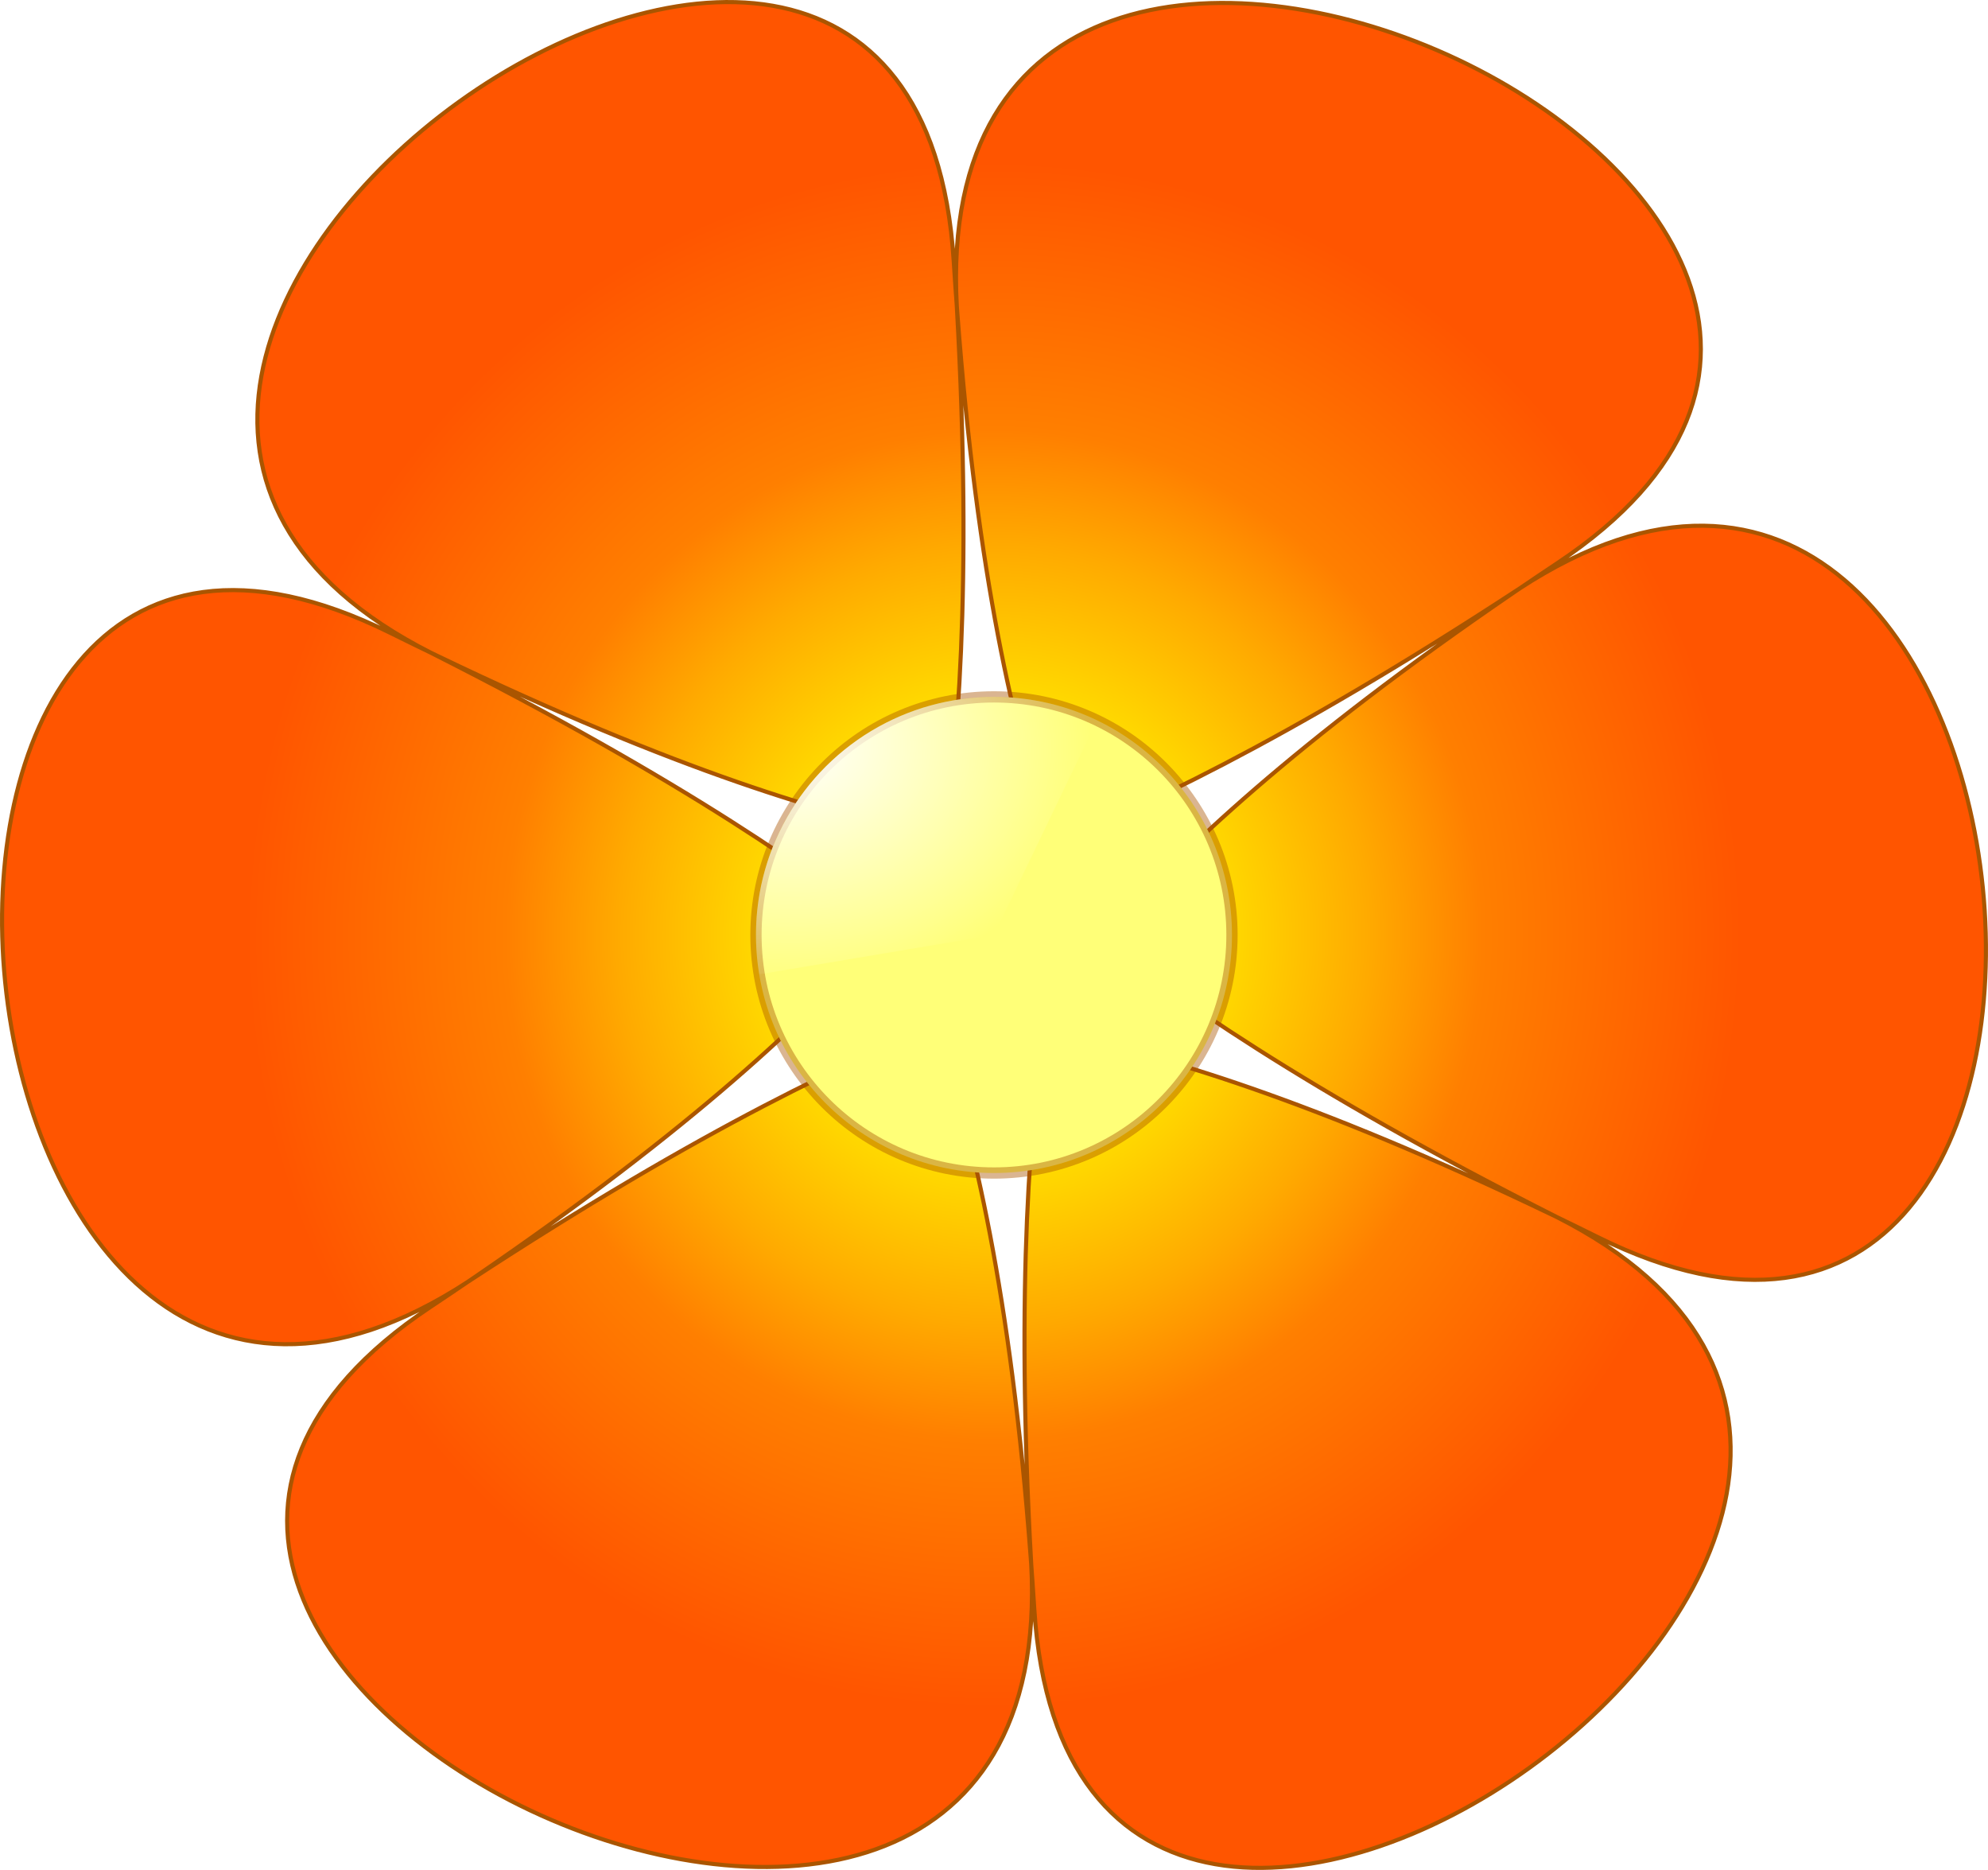
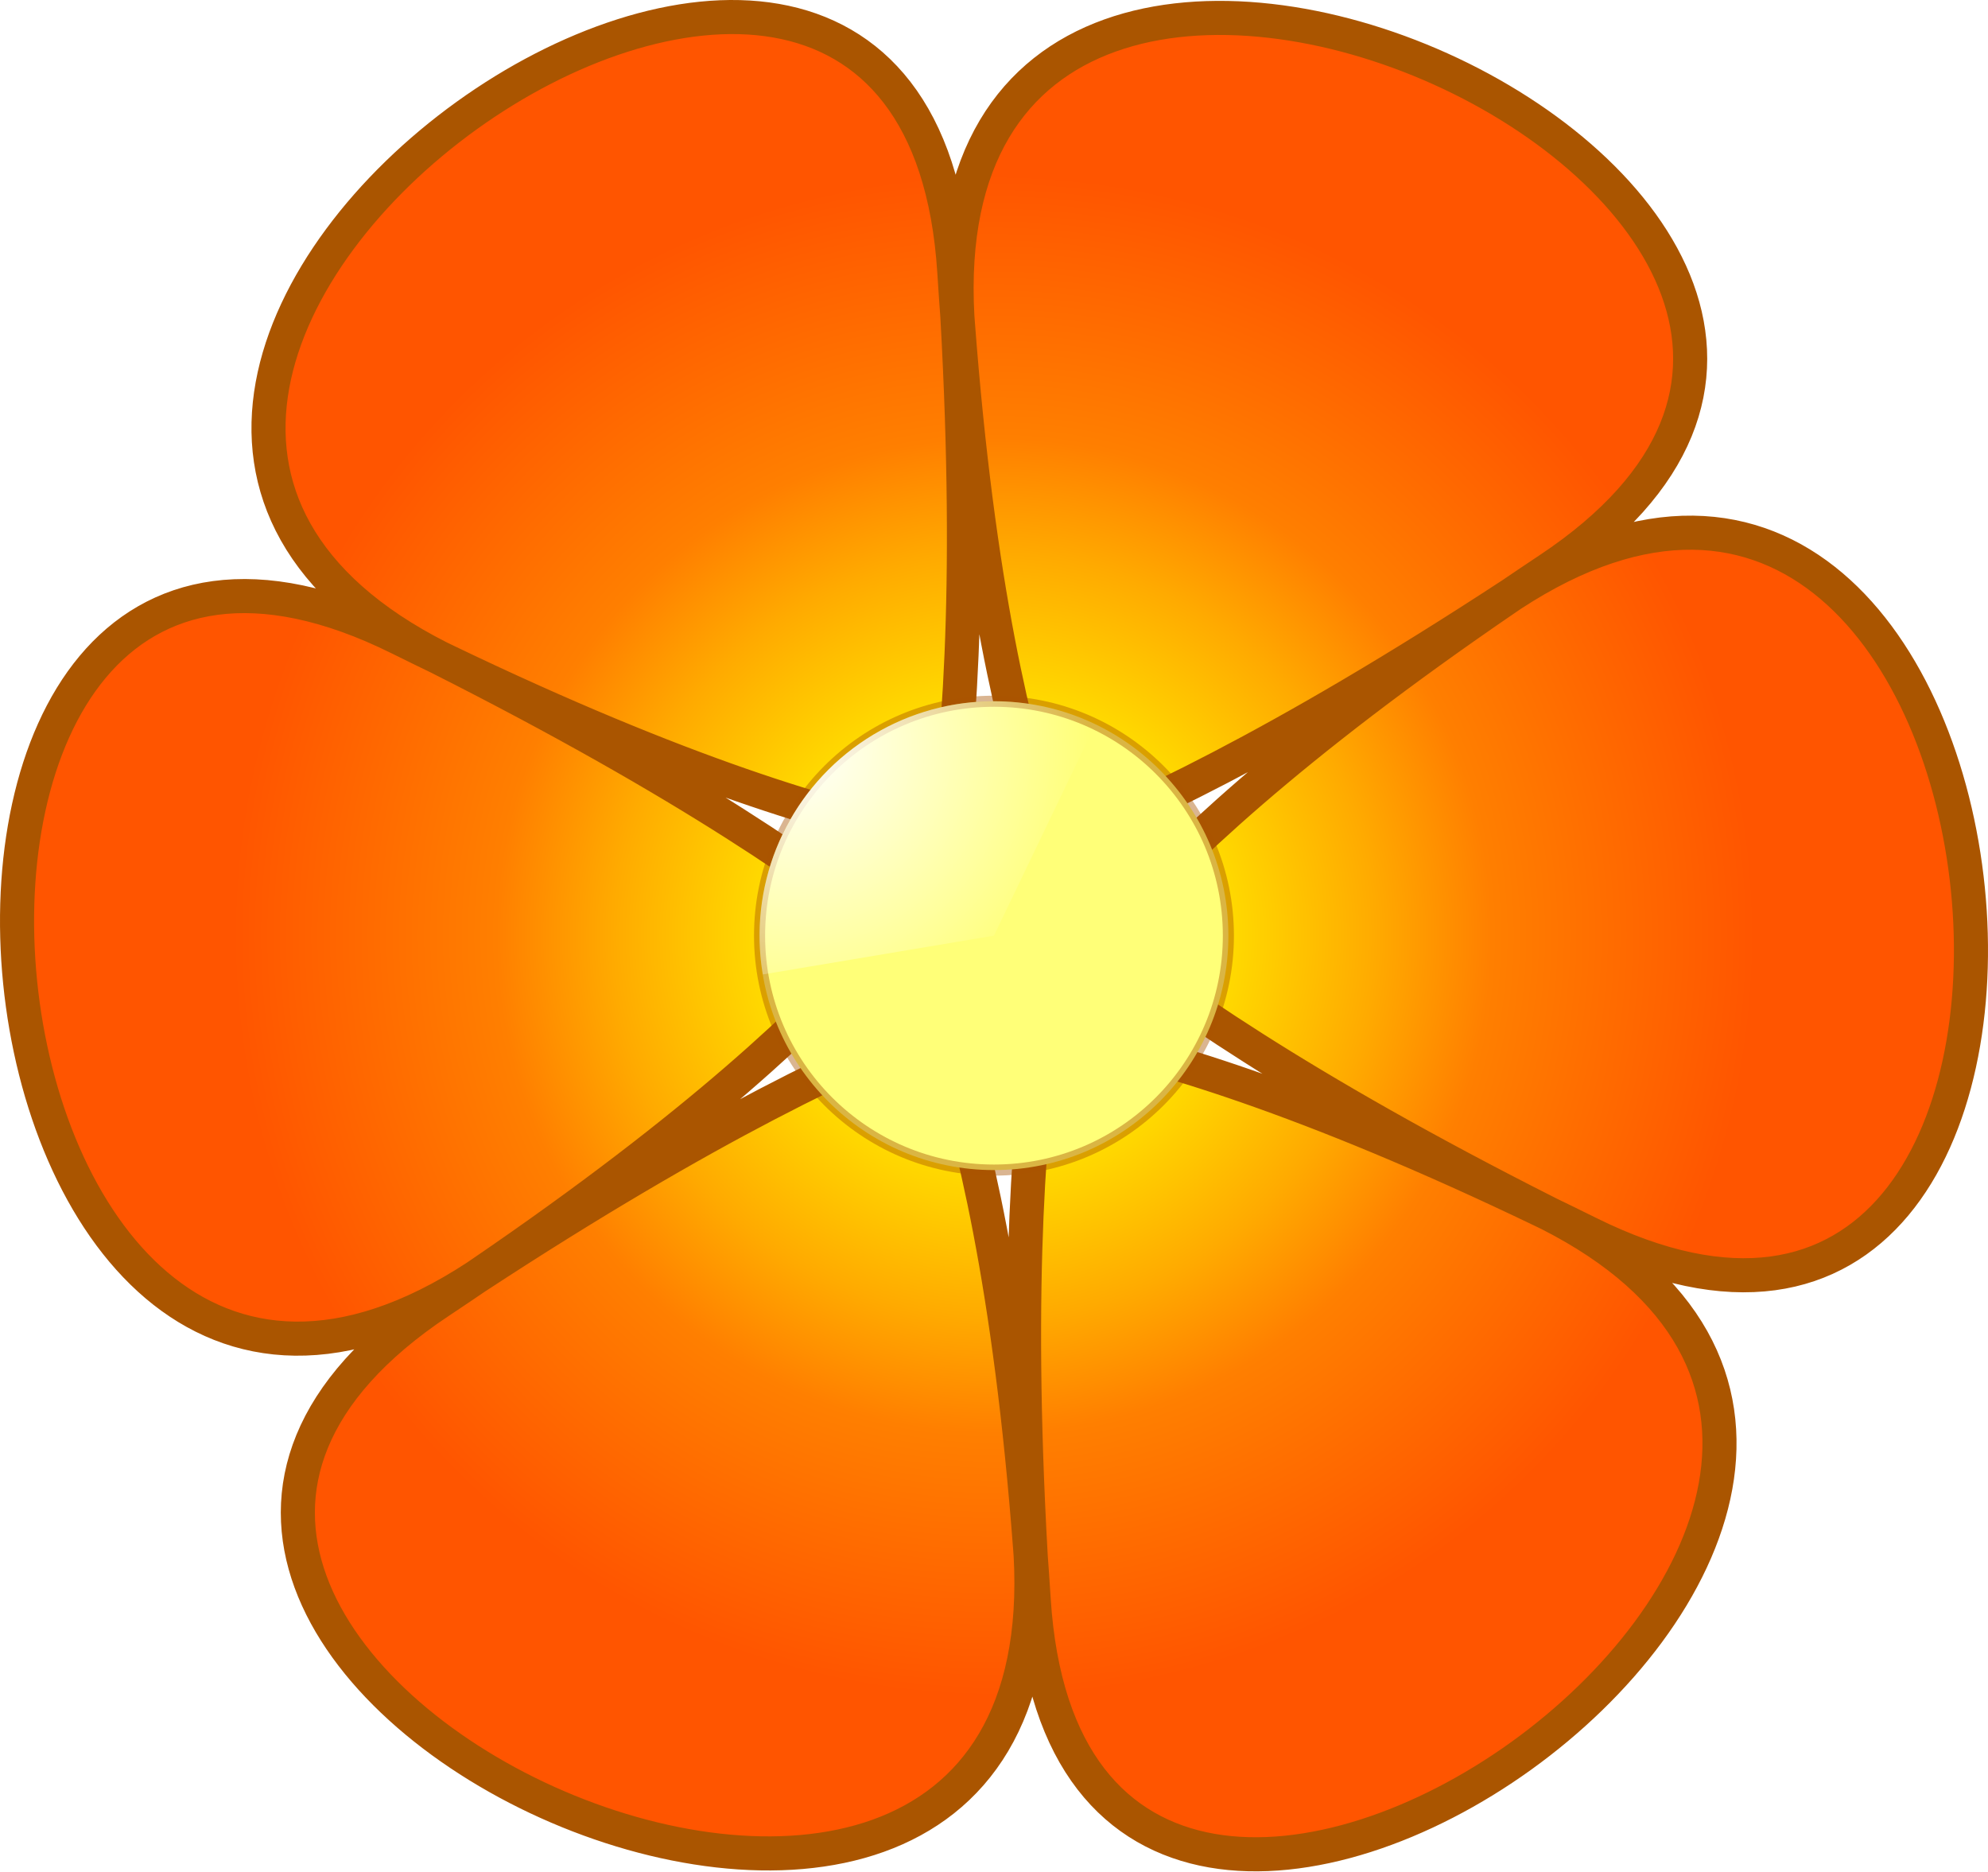
- <svg xmlns="http://www.w3.org/2000/svg" id="svg2" viewBox="0 0 140 131.652" version="1.1" width="140" height="131.652">
-   <defs id="defs3">
-     <radialGradient id="radialGradient2115" gradientUnits="userSpaceOnUse" cy="56.507" cx="137.02" gradientTransform="scale(1.0171,0.98323)" r="450.93">
-       <stop id="stop2111" style="stop-color:#ffd200" offset="0" />
-       <stop id="stop2117" style="stop-color:#ffdc00" offset="0.3" />
-       <stop id="stop2135" style="stop-color:#ffaa00" offset=".502" />
-       <stop id="stop3703" style="stop-color:#ff7f00" offset=".654" />
-       <stop id="stop2113" style="stop-color:#ff5500" offset="1" />
+ <svg xmlns="http://www.w3.org/2000/svg" version="1.1" width="142.147" height="133.799" viewBox="0,0,142.147,133.799">
+   <defs>
+     <radialGradient cx="240" cy="179.999" r="54.417" gradientUnits="userSpaceOnUse" id="color-1">
+       <stop offset="0" stop-color="#ffd200" />
+       <stop offset="0.3" stop-color="#ffdc00" />
+       <stop offset="0.502" stop-color="#ffaa00" />
+       <stop offset="0.654" stop-color="#ff7f00" />
+       <stop offset="1" stop-color="#ff5500" />
    </radialGradient>
-     <radialGradient id="radialGradient2943" fx="266.05" fy="225.86" gradientUnits="userSpaceOnUse" cy="226.78" cx="266.43" gradientTransform="matrix(0.403284,0,0,0.3292629,26.25998,-9.623134)" r="52.141">
-       <stop id="stop2937" style="stop-color:#ffffff" offset="0" />
-       <stop id="stop2939" style="stop-color:#ffffff;stop-opacity:0" offset="1" />
+     <radialGradient cx="225.802" cy="166.881" r="21.028" fx="225.649" fy="166.578" gradientUnits="userSpaceOnUse" id="color-2">
+       <stop offset="0" stop-color="#ffffff" />
+       <stop offset="1" stop-color="#ffffff" stop-opacity="0" />
    </radialGradient>
  </defs>
-   <g id="layer1" transform="translate(-77.90442,-12.34024)">
-     <path id="path1317" style="fill:url(#radialGradient2115);fill-rule:evenodd;stroke:#aa5500;stroke-width:2.437;stroke-linecap:round;stroke-linejoin:round" d="M 370.622,382.789 C 595.382,698.544 897.322,-12.414 511.239,21.617 -156.611,80.484 250.223,-190.343 -28.401,419.458 -189.472,771.984 577.206,677.992 354.692,360.649 -30.213,-188.292 407.747,28.622 -259.668,92.228 -645.5,128.999 -180.762,745.966 -17.192,394.592 265.752,-213.216 296.879,274.526 -91.912,-271.67 -316.673,-587.425 -618.613,123.534 -232.529,89.503 435.32,30.636 28.487,301.463 307.11,-308.338 468.182,-660.864 -298.496,-566.872 -75.983,-249.53 308.923,299.411 -129.037,82.497 538.377,18.891 924.21,-17.879 459.471,-634.847 295.901,-283.473 12.957,324.335 -18.17,-163.406 370.622,382.789 Z" transform="matrix(0.00378657,-0.1185876,0.1185876,0.00378657,140.788,94.48175)" />
-     <circle id="path2119" style="fill:#ffff78;fill-rule:evenodd;stroke:#aa5500;stroke-width:0.793;stroke-linecap:round;stroke-linejoin:round;stroke-opacity:0.431" cx="147.903" cy="78.165" r="16.761" />
-     <path id="path2161" style="fill:url(#radialGradient2943);fill-rule:evenodd" d="m 131.372,80.938 a 16.761,16.761 0 0 1 6.458,-16.17 16.761,16.761 0 0 1 17.328,-1.712 l -7.256,15.109 z" />
+   <g transform="translate(-168.9266,-113.1006)">
+     <g data-paper-data="{&quot;isPaintingLayer&quot;:true}" fill-rule="evenodd" stroke-miterlimit="10" stroke-dasharray="" stroke-dashoffset="0" style="mix-blend-mode: normal">
+       <path d="M200.388,160.152c-41.049,-20.728 33.875,-73.504 36.775,-27.61c5.016,79.388 32.397,28.273 -34.158,71.839c-38.475,25.186 -46.719,-66.089 -5.523,-45.653c71.26,35.35 40.684,-13.921 45.136,65.501c2.574,45.914 -80.594,7.415 -42.298,-18.043c66.244,-44.038 8.286,-42.193 79.293,-6.338c41.049,20.728 -33.875,73.504 -36.775,27.61c-5.016,-79.388 -32.397,-28.273 34.158,-71.839c38.475,-25.186 46.719,66.089 5.523,45.653c-71.26,-35.35 -40.684,13.921 -45.136,-65.501c-2.574,-45.914 80.594,-7.415 42.298,18.043c-66.244,44.038 -8.286,42.193 -79.293,6.338z" fill="url(#color-1)" stroke="#aa5500" stroke-width="2.437" stroke-linecap="round" stroke-linejoin="round" />
+       <path d="M223.237,179.999c0,-9.257 7.504,-16.761 16.761,-16.761c9.257,0 16.761,7.504 16.761,16.761c0,9.257 -7.504,16.761 -16.761,16.761c-9.257,0 -16.761,-7.504 -16.761,-16.761z" fill="#ffff78" stroke-opacity="0.431" stroke="#aa5500" stroke-width="0.793" stroke-linecap="round" stroke-linejoin="round" />
+       <path d="M223.468,182.772c-1.036,-6.173 1.455,-12.409 6.458,-16.17c5.003,-3.761 11.685,-4.422 17.328,-1.712l-7.256,15.109z" fill="url(#color-2)" stroke="none" stroke-width="1" stroke-linecap="butt" stroke-linejoin="miter" />
+     </g>
  </g>
</svg>
